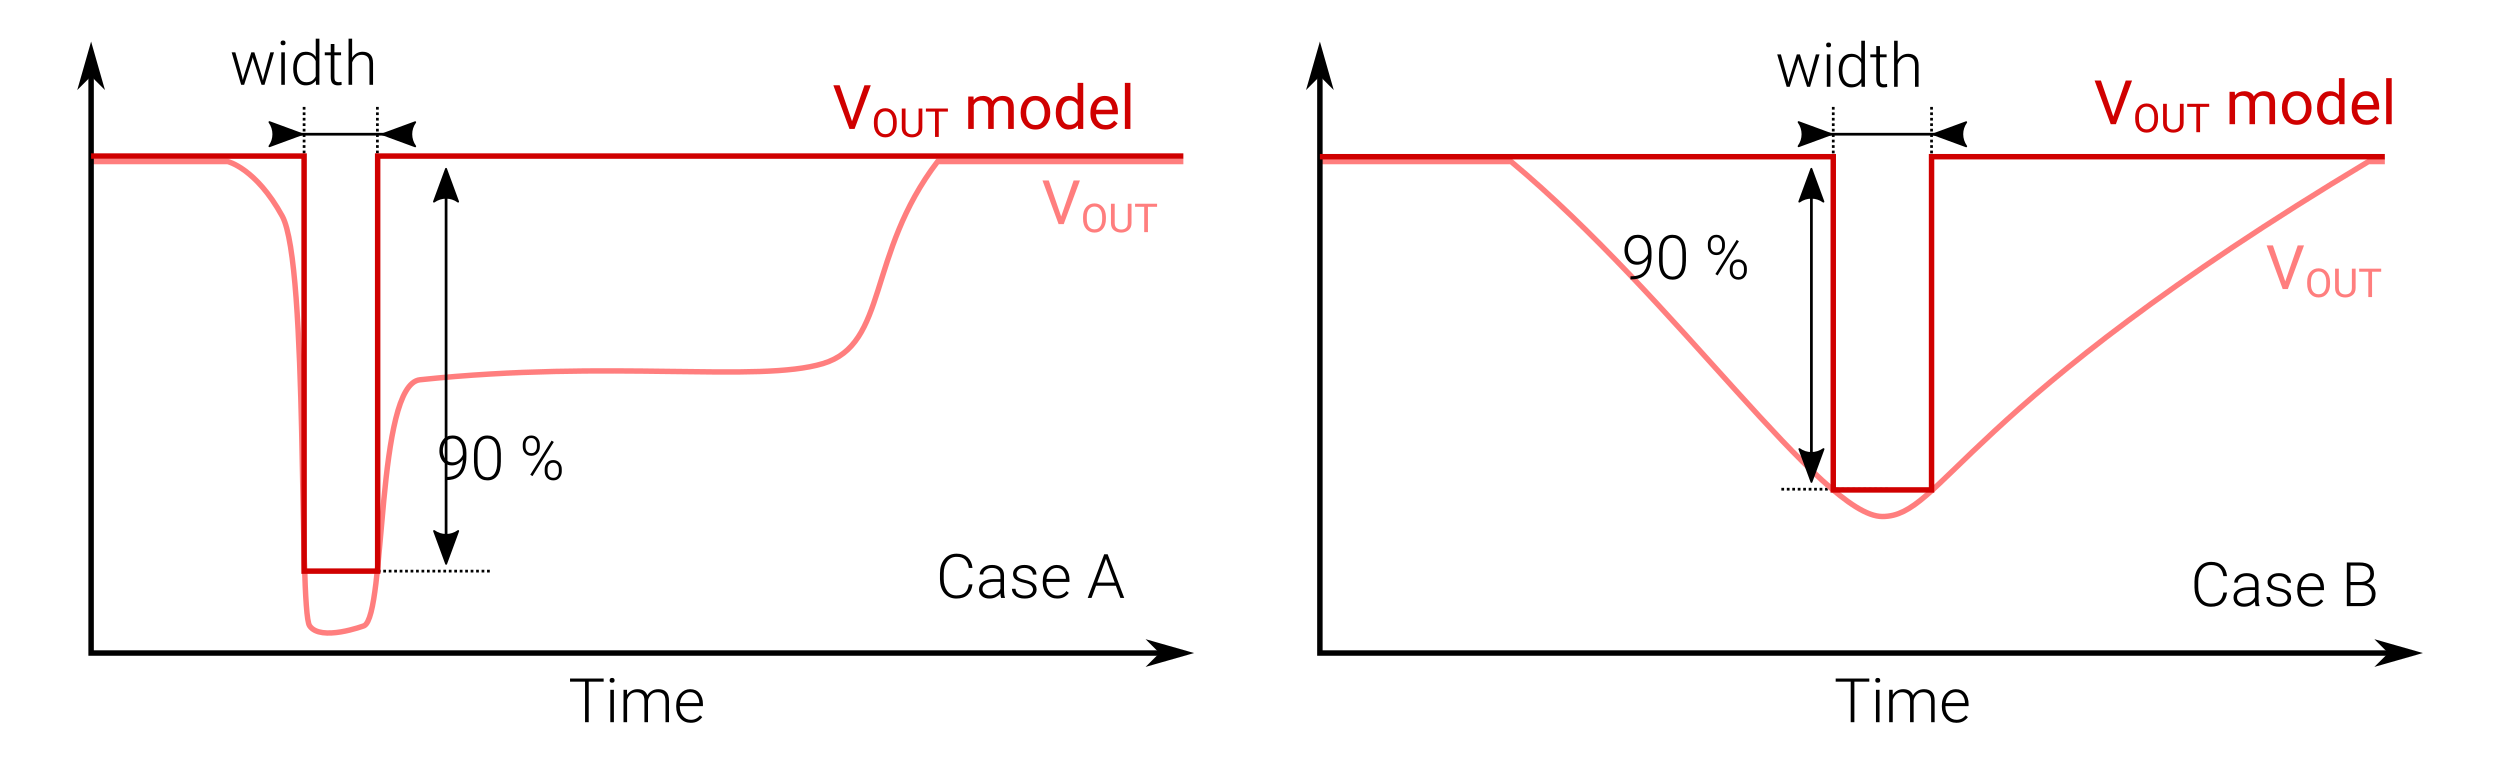
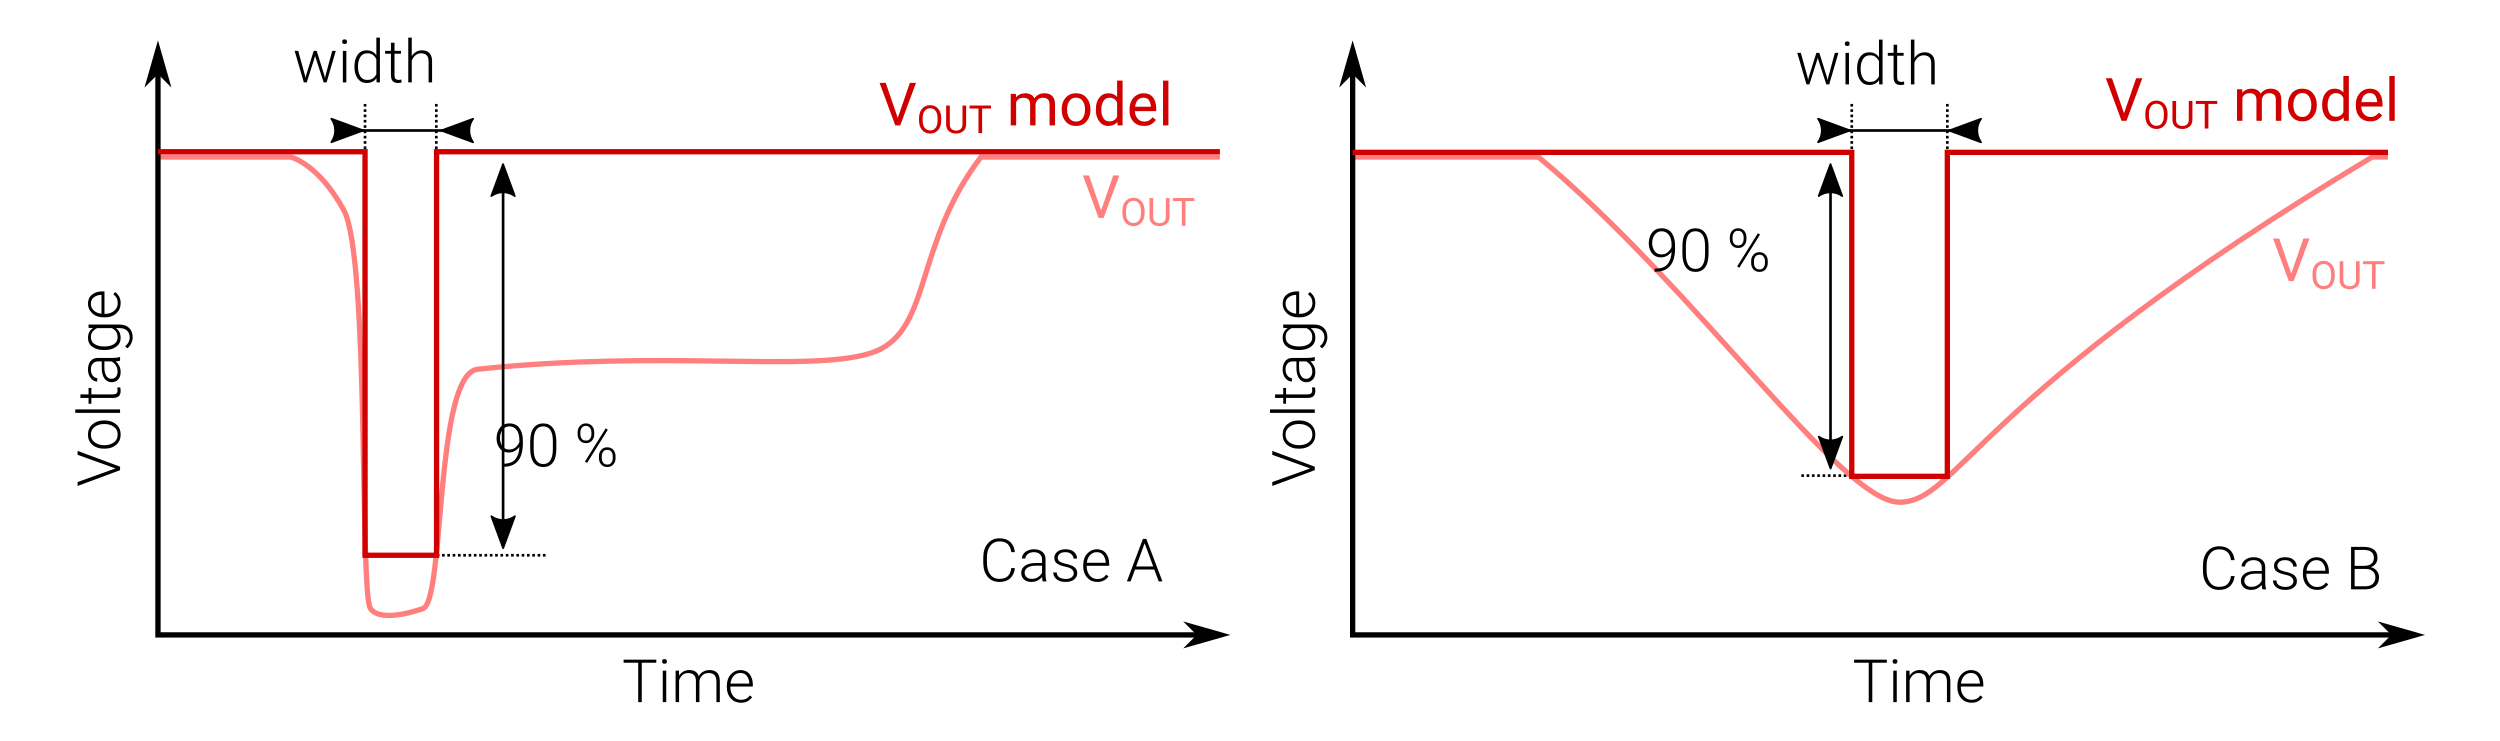
- <svg xmlns="http://www.w3.org/2000/svg" width="129.191mm" height="39.352mm" viewBox="0 0 457.762 139.438" id="svg2" version="1.1">
+ <svg xmlns="http://www.w3.org/2000/svg" width="132.879mm" height="39.352mm" viewBox="0 0 470.83 139.438" id="svg2" version="1.1">
  <defs id="defs4">
    <marker style="overflow:visible" id="marker12770" refX="0" refY="0" orient="auto">
      <path transform="matrix(-0.4,0,0,-0.4,-4,0)" style="fill:#000000;fill-opacity:1;fill-rule:evenodd;stroke:#000000;stroke-width:1pt;stroke-opacity:1" d="M 0,0 5,-5 -12.5,0 5,5 0,0 Z" id="path12772" />
    </marker>
    <marker style="overflow:visible" id="marker12514" refX="0" refY="0" orient="auto">
      <path transform="matrix(0.4,0,0,0.4,4,0)" style="fill:#000000;fill-opacity:1;fill-rule:evenodd;stroke:#000000;stroke-width:1pt;stroke-opacity:1" d="M 0,0 5,-5 -12.5,0 5,5 0,0 Z" id="path12516" />
    </marker>
    <marker orient="auto" refY="0" refX="0" id="marker11682" style="overflow:visible">
      <path id="path11684" d="M 0,0 5,-5 -12.5,0 5,5 0,0 Z" style="fill:#000000;fill-opacity:1;fill-rule:evenodd;stroke:#000000;stroke-width:1pt;stroke-opacity:1" transform="matrix(-0.4,0,0,-0.4,-4,0)" />
    </marker>
    <marker orient="auto" refY="0" refX="0" id="marker11426" style="overflow:visible">
      <path id="path11428" d="M 0,0 5,-5 -12.5,0 5,5 0,0 Z" style="fill:#000000;fill-opacity:1;fill-rule:evenodd;stroke:#000000;stroke-width:1pt;stroke-opacity:1" transform="matrix(0.4,0,0,0.4,4,0)" />
    </marker>
    <marker style="overflow:visible" id="marker10874" refX="0" refY="0" orient="auto">
      <path transform="matrix(1.1,0,0,1.1,1.1,0)" d="M 8.719,4.034 -2.207,0.016 8.719,-4.002 c -1.745,2.372 -1.735,5.617 -6e-7,8.035 z" style="fill:#000000;fill-opacity:1;fill-rule:evenodd;stroke:#000000;stroke-width:0.625;stroke-linejoin:round;stroke-opacity:1" id="path10876" />
    </marker>
    <marker orient="auto" refY="0" refX="0" id="marker10630" style="overflow:visible">
      <path id="path10632" style="fill:#000000;fill-opacity:1;fill-rule:evenodd;stroke:#000000;stroke-width:0.625;stroke-linejoin:round;stroke-opacity:1" d="M 8.719,4.034 -2.207,0.016 8.719,-4.002 c -1.745,2.372 -1.735,5.617 -6e-7,8.035 z" transform="matrix(-1.1,0,0,-1.1,-1.1,0)" />
    </marker>
    <marker style="overflow:visible" id="marker9242" refX="0" refY="0" orient="auto">
      <path transform="matrix(-1.1,0,0,-1.1,-1.1,0)" d="M 8.719,4.034 -2.207,0.016 8.719,-4.002 c -1.745,2.372 -1.735,5.617 -6e-7,8.035 z" style="fill:#000000;fill-opacity:1;fill-rule:evenodd;stroke:#000000;stroke-width:0.625;stroke-linejoin:round;stroke-opacity:1" id="path9244" />
    </marker>
    <marker style="overflow:visible" id="marker8998" refX="0" refY="0" orient="auto">
      <path transform="matrix(1.1,0,0,1.1,1.1,0)" d="M 8.719,4.034 -2.207,0.016 8.719,-4.002 c -1.745,2.372 -1.735,5.617 -6e-7,8.035 z" style="fill:#000000;fill-opacity:1;fill-rule:evenodd;stroke:#000000;stroke-width:0.625;stroke-linejoin:round;stroke-opacity:1" id="path9000" />
    </marker>
    <marker orient="auto" refY="0" refX="0" id="marker8676" style="overflow:visible">
      <path id="path8678" style="fill:#000000;fill-opacity:1;fill-rule:evenodd;stroke:#000000;stroke-width:0.625;stroke-linejoin:round;stroke-opacity:1" d="M 8.719,4.034 -2.207,0.016 8.719,-4.002 c -1.745,2.372 -1.735,5.617 -6e-7,8.035 z" transform="matrix(-1.1,0,0,-1.1,-1.1,0)" />
    </marker>
    <marker orient="auto" refY="0" refX="0" id="marker8444" style="overflow:visible">
      <path id="path8446" style="fill:#000000;fill-opacity:1;fill-rule:evenodd;stroke:#000000;stroke-width:0.625;stroke-linejoin:round;stroke-opacity:1" d="M 8.719,4.034 -2.207,0.016 8.719,-4.002 c -1.745,2.372 -1.735,5.617 -6e-7,8.035 z" transform="matrix(1.1,0,0,1.1,1.1,0)" />
    </marker>
    <marker style="overflow:visible" id="marker8170" refX="0" refY="0" orient="auto">
      <path transform="matrix(-0.4,0,0,-0.4,-4,0)" style="fill:#000000;fill-opacity:1;fill-rule:evenodd;stroke:#000000;stroke-width:1pt;stroke-opacity:1" d="M 0,0 5,-5 -12.5,0 5,5 0,0 Z" id="path8172" />
    </marker>
    <marker style="overflow:visible" id="marker7950" refX="0" refY="0" orient="auto">
      <path transform="matrix(0.4,0,0,0.4,4,0)" style="fill:#000000;fill-opacity:1;fill-rule:evenodd;stroke:#000000;stroke-width:1pt;stroke-opacity:1" d="M 0,0 5,-5 -12.5,0 5,5 0,0 Z" id="path7952" />
    </marker>
    <marker style="overflow:visible" id="marker7486" refX="0" refY="0" orient="auto">
      <path transform="matrix(-1.1,0,0,-1.1,-1.1,0)" d="M 8.719,4.034 -2.207,0.016 8.719,-4.002 c -1.745,2.372 -1.735,5.617 -6e-7,8.035 z" style="fill:#000000;fill-opacity:1;fill-rule:evenodd;stroke:#000000;stroke-width:0.625;stroke-linejoin:round;stroke-opacity:1" id="path7488" />
    </marker>
    <marker orient="auto" refY="0" refX="0" id="marker6910" style="overflow:visible">
      <path id="path6912" style="fill:#000000;fill-opacity:1;fill-rule:evenodd;stroke:#000000;stroke-width:0.625;stroke-linejoin:round;stroke-opacity:1" d="M 8.719,4.034 -2.207,0.016 8.719,-4.002 c -1.745,2.372 -1.735,5.617 -6e-7,8.035 z" transform="matrix(-1.1,0,0,-1.1,-1.1,0)" />
    </marker>
    <marker orient="auto" refY="0" refX="0" id="marker6708" style="overflow:visible">
      <path id="path6710" style="fill:#000000;fill-opacity:1;fill-rule:evenodd;stroke:#000000;stroke-width:0.625;stroke-linejoin:round;stroke-opacity:1" d="M 8.719,4.034 -2.207,0.016 8.719,-4.002 c -1.745,2.372 -1.735,5.617 -6e-7,8.035 z" transform="matrix(1.1,0,0,1.1,1.1,0)" />
    </marker>
    <marker orient="auto" refY="0" refX="0" id="marker6308" style="overflow:visible">
      <path id="path6310" style="fill:#000000;fill-opacity:1;fill-rule:evenodd;stroke:#000000;stroke-width:0.625;stroke-linejoin:round;stroke-opacity:1" d="M 8.719,4.034 -2.207,0.016 8.719,-4.002 c -1.745,2.372 -1.735,5.617 -6e-7,8.035 z" transform="matrix(-1.1,0,0,-1.1,-1.1,0)" />
    </marker>
    <marker orient="auto" refY="0" refX="0" id="marker6118" style="overflow:visible">
      <path id="path6120" style="fill:#000000;fill-opacity:1;fill-rule:evenodd;stroke:#000000;stroke-width:0.625;stroke-linejoin:round;stroke-opacity:1" d="M 8.719,4.034 -2.207,0.016 8.719,-4.002 c -1.745,2.372 -1.735,5.617 -6e-7,8.035 z" transform="matrix(1.1,0,0,1.1,1.1,0)" />
    </marker>
    <marker orient="auto" refY="0" refX="0" id="marker5570" style="overflow:visible">
      <path id="path5572" style="fill:#000000;fill-opacity:1;fill-rule:evenodd;stroke:#000000;stroke-width:0.625;stroke-linejoin:round;stroke-opacity:1" d="M 8.719,4.034 -2.207,0.016 8.719,-4.002 c -1.745,2.372 -1.735,5.617 -6e-7,8.035 z" transform="matrix(-1.1,0,0,-1.1,-1.1,0)" />
    </marker>
    <marker orient="auto" refY="0" refX="0" id="marker5404" style="overflow:visible">
      <path id="path5406" style="fill:#000000;fill-opacity:1;fill-rule:evenodd;stroke:#000000;stroke-width:0.625;stroke-linejoin:round;stroke-opacity:1" d="M 8.719,4.034 -2.207,0.016 8.719,-4.002 c -1.745,2.372 -1.735,5.617 -6e-7,8.035 z" transform="matrix(1.1,0,0,1.1,1.1,0)" />
    </marker>
    <marker style="overflow:visible" id="marker4371" refX="0" refY="0" orient="auto">
      <path transform="matrix(0.3,0,0,0.3,-0.69,0)" d="M 8.719,4.034 -2.207,0.016 8.719,-4.002 c -1.745,2.372 -1.735,5.617 -6e-7,8.035 z" style="fill:#000000;fill-opacity:1;fill-rule:evenodd;stroke:#000000;stroke-width:0.625;stroke-linejoin:round;stroke-opacity:1" id="path4373" />
    </marker>
    <marker style="overflow:visible" id="marker6791" refX="0" refY="0" orient="auto">
      <path transform="matrix(-0.3,0,0,-0.3,0.69,0)" d="M 8.719,4.034 -2.207,0.016 8.719,-4.002 c -1.745,2.372 -1.735,5.617 -6e-7,8.035 z" style="fill:#000000;fill-opacity:1;fill-rule:evenodd;stroke:#000000;stroke-width:0.625;stroke-linejoin:round;stroke-opacity:1" id="path6793" />
    </marker>
    <marker orient="auto" refY="0" refX="0" id="Arrow1Send" style="overflow:visible">
      <path id="path4980" d="M 0,0 5,-5 -12.5,0 5,5 0,0 Z" style="fill:#000000;fill-opacity:1;fill-rule:evenodd;stroke:#000000;stroke-width:1pt;stroke-opacity:1" transform="matrix(-0.2,0,0,-0.2,-1.2,0)" />
    </marker>
    <marker orient="auto" refY="0" refX="0" id="marker5221" style="overflow:visible">
      <path id="path4974" d="M 0,0 5,-5 -12.5,0 5,5 0,0 Z" style="fill:#000000;fill-opacity:1;fill-rule:evenodd;stroke:#000000;stroke-width:1pt;stroke-opacity:1" transform="matrix(-0.4,0,0,-0.4,-4,0)" />
    </marker>
    <marker style="overflow:visible" id="marker4855" refX="0" refY="0" orient="auto">
      <path transform="scale(0.4,0.4)" style="fill:#000000;fill-opacity:1;fill-rule:evenodd;stroke:#000000;stroke-width:1pt;stroke-opacity:1" d="m 5.77,0 -8.65,5 0,-10 8.65,5 z" id="path4857" />
    </marker>
    <marker style="overflow:visible" id="marker4743" refX="0" refY="0" orient="auto">
      <path transform="scale(0.4,0.4)" style="fill:#000000;fill-opacity:1;fill-rule:evenodd;stroke:#000000;stroke-width:1pt;stroke-opacity:1" d="m 5.77,0 -8.65,5 0,-10 8.65,5 z" id="path4745" />
    </marker>
    <marker orient="auto" refY="0" refX="0" id="TriangleInM" style="overflow:visible">
      <path id="path4435" d="m 5.77,0 -8.65,5 0,-10 8.65,5 z" style="fill:#000000;fill-opacity:1;fill-rule:evenodd;stroke:#000000;stroke-width:1pt;stroke-opacity:1" transform="scale(-0.4,-0.4)" />
    </marker>
    <marker orient="auto" refY="0" refX="0" id="TriangleOutS" style="overflow:visible">
      <path id="path4447" d="m 5.77,0 -8.65,5 0,-10 8.65,5 z" style="fill:#000000;fill-opacity:1;fill-rule:evenodd;stroke:#000000;stroke-width:1pt;stroke-opacity:1" transform="scale(0.2,0.2)" />
    </marker>
    <marker orient="auto" refY="0" refX="0" id="Arrow2Mend" style="overflow:visible">
      <path id="path4326" style="fill:#000000;fill-opacity:1;fill-rule:evenodd;stroke:#000000;stroke-width:0.625;stroke-linejoin:round;stroke-opacity:1" d="M 8.719,4.034 -2.207,0.016 8.719,-4.002 c -1.745,2.372 -1.735,5.617 -6e-7,8.035 z" transform="scale(-0.6,-0.6)" />
    </marker>
    <marker orient="auto" refY="0" refX="0" id="DotS" style="overflow:visible">
      <path id="path4293" d="m -2.5,-1 c 0,2.76 -2.24,5 -5,5 -2.76,0 -5,-2.24 -5,-5 0,-2.76 2.24,-5 5,-5 2.76,0 5,2.24 5,5 z" style="fill:#000000;fill-opacity:1;fill-rule:evenodd;stroke:#000000;stroke-width:1pt;stroke-opacity:1" transform="matrix(0.2,0,0,0.2,1.48,0.2)" />
    </marker>
    <marker style="overflow:visible" id="marker4688" refX="0" refY="0" orient="auto">
      <path transform="matrix(0.4,0,0,0.4,2.96,0.4)" style="fill:#000000;fill-opacity:1;fill-rule:evenodd;stroke:#000000;stroke-width:1pt;stroke-opacity:1" d="m -2.5,-1 c 0,2.76 -2.24,5 -5,5 -2.76,0 -5,-2.24 -5,-5 0,-2.76 2.24,-5 5,-5 2.76,0 5,2.24 5,5 z" id="path4690" />
    </marker>
    <marker orient="auto" refY="0" refX="0" id="DotL" style="overflow:visible">
      <path id="path4287" d="m -2.5,-1 c 0,2.76 -2.24,5 -5,5 -2.76,0 -5,-2.24 -5,-5 0,-2.76 2.24,-5 5,-5 2.76,0 5,2.24 5,5 z" style="fill:#000000;fill-opacity:1;fill-rule:evenodd;stroke:#000000;stroke-width:1pt;stroke-opacity:1" transform="matrix(0.8,0,0,0.8,5.92,0.8)" />
    </marker>
    <marker orient="auto" refY="0" refX="0" id="marker8028" style="overflow:visible">
      <path id="path8030" d="M 0,0 5,-5 -12.5,0 5,5 0,0 Z" style="fill:#000000;fill-opacity:1;fill-rule:evenodd;stroke:#000000;stroke-width:1pt;stroke-opacity:1" transform="matrix(-0.4,0,0,-0.4,-4,0)" />
    </marker>
    <marker orient="auto" refY="0" refX="0" id="marker7212" style="overflow:visible">
      <path id="path7214" d="M 0,0 5,-5 -12.5,0 5,5 0,0 Z" style="fill:#000000;fill-opacity:1;fill-rule:evenodd;stroke:#000000;stroke-width:1pt;stroke-opacity:1" transform="matrix(-0.4,0,0,-0.4,-4,0)" />
    </marker>
    <marker orient="auto" refY="0" refX="0" id="Arrow2Send" style="overflow:visible">
      <path id="path5866" style="fill:#000000;fill-opacity:1;fill-rule:evenodd;stroke:#000000;stroke-width:0.625;stroke-linejoin:round;stroke-opacity:1" d="M 8.719,4.034 -2.207,0.016 8.719,-4.002 c -1.745,2.372 -1.735,5.617 -6e-7,8.035 z" transform="matrix(-0.3,0,0,-0.3,0.69,0)" />
    </marker>
  </defs>
-   <g id="layer1" transform="translate(-709.5597,-152.9303)">
+   <g id="layer1" transform="translate(-696.4915,-152.9303)">
    <path style="fill:none;fill-rule:evenodd;stroke:#000000;stroke-width:0.5;stroke-linecap:butt;stroke-linejoin:miter;stroke-miterlimit:4;stroke-dasharray:0.5, 0.5;stroke-dashoffset:0;stroke-opacity:1" d="m 799.238,257.507 -28,0" id="path7334" />
    <path id="path4993" d="m 765.238,172.507 0,10" style="fill:none;fill-rule:evenodd;stroke:#000000;stroke-width:0.5;stroke-linecap:butt;stroke-linejoin:miter;stroke-miterlimit:4;stroke-dasharray:0.5, 0.5;stroke-dashoffset:0;stroke-opacity:1" />
    <text id="text5001" y="285.172" x="813.653" style="font-style:normal;font-variant:normal;font-weight:normal;font-stretch:normal;font-size:11.25px;line-height:125%;font-family:Roboto;-inkscape-font-specification:Roboto;letter-spacing:0px;word-spacing:0px;fill:#000000;fill-opacity:1;stroke:none;stroke-width:1px;stroke-linecap:butt;stroke-linejoin:miter;stroke-opacity:1" xml:space="preserve">
      <tspan style="font-style:normal;font-variant:normal;font-weight:300;font-stretch:normal;font-size:11.25px;font-family:Roboto;-inkscape-font-specification:'Roboto Light'" y="285.172" x="813.653" id="tspan5003">Time</tspan>
    </text>
    <path style="fill:none;fill-rule:evenodd;stroke:#ff7e7e;stroke-width:1px;stroke-linecap:butt;stroke-linejoin:miter;stroke-opacity:1" d="m 726.238,182.507 25,0 c 0,0 5.169,1.199 10,10 4.831,8.801 3,72 5,75 2,3 10,0 10,0 4,-2 2.166,-44.187 10.228,-45.039 35.093,-3.706 61.826,0.62 73.772,-2.961 11.945,-3.581 8,-20 21,-37 l 45,0" id="path5005" />
    <text xml:space="preserve" style="font-style:normal;font-variant:normal;font-weight:normal;font-stretch:normal;font-size:11.25px;line-height:125%;font-family:Roboto;-inkscape-font-specification:Roboto;letter-spacing:0px;word-spacing:0px;fill:#d00000;fill-opacity:1;stroke:none;stroke-width:1px;stroke-linecap:butt;stroke-linejoin:miter;stroke-opacity:1" x="861.987" y="176.544" id="text5007">
      <tspan id="tspan5009" x="861.987" y="176.544">V<tspan style="font-style:normal;font-variant:normal;font-weight:normal;font-stretch:normal;font-size:65%;font-family:Roboto;-inkscape-font-specification:Roboto;baseline-shift:sub" id="tspan4519">OUT</tspan> model</tspan>
    </text>
    <text id="text5011" y="193.978" x="900.286" style="font-style:normal;font-variant:normal;font-weight:normal;font-stretch:normal;font-size:11.25px;line-height:125%;font-family:Roboto;-inkscape-font-specification:Roboto;letter-spacing:0px;word-spacing:0px;fill:#ff7e7e;fill-opacity:1;stroke:none;stroke-width:1px;stroke-linecap:butt;stroke-linejoin:miter;stroke-opacity:1" xml:space="preserve">
      <tspan y="193.978" x="900.286" id="tspan5013">V<tspan style="font-style:normal;font-variant:normal;font-weight:normal;font-stretch:normal;font-size:65%;font-family:Roboto;-inkscape-font-specification:Roboto;baseline-shift:sub" id="tspan4521">OUT</tspan>
      </tspan>
    </text>
    <text xml:space="preserve" style="font-style:normal;font-variant:normal;font-weight:300;font-stretch:normal;font-size:11.25px;line-height:125%;font-family:Roboto;-inkscape-font-specification:'Roboto Light';text-align:center;letter-spacing:0px;word-spacing:0px;text-anchor:middle;fill:#000000;fill-opacity:1;stroke:none;stroke-width:1px;stroke-linecap:butt;stroke-linejoin:miter;stroke-opacity:1" x="808.067" y="240.78" id="text5026">
      <tspan x="808.067" y="240.78" id="tspan5028">90 %</tspan>
    </text>
    <path style="fill:none;fill-rule:evenodd;stroke:#000000;stroke-width:0.5;stroke-linecap:butt;stroke-linejoin:miter;stroke-miterlimit:4;stroke-dasharray:none;stroke-opacity:1;marker-start:url(#marker10630);marker-end:url(#marker10874)" d="m 764.238,177.507 16,0" id="path5030" />
    <text xml:space="preserve" style="font-style:normal;font-variant:normal;font-weight:300;font-stretch:normal;font-size:11.25px;line-height:125%;font-family:Roboto;-inkscape-font-specification:'Roboto Light';text-align:center;letter-spacing:0px;word-spacing:0px;text-anchor:middle;fill:#000000;fill-opacity:1;stroke:none;stroke-width:1px;stroke-linecap:butt;stroke-linejoin:miter;stroke-opacity:1" x="772.019" y="168.454" id="text5034">
      <tspan x="772.019" y="168.454" id="tspan5036">width</tspan>
    </text>
    <text xml:space="preserve" style="font-style:normal;font-variant:normal;font-weight:300;font-stretch:normal;font-size:11.25px;line-height:125%;font-family:Roboto;-inkscape-font-specification:'Roboto Light';letter-spacing:0px;word-spacing:0px;fill:#000000;fill-opacity:1;stroke:none;stroke-width:1px;stroke-linecap:butt;stroke-linejoin:miter;stroke-opacity:1" x="880.953" y="262.422" id="text5038">
      <tspan id="tspan5040" x="880.953" y="262.422" style="font-style:normal;font-variant:normal;font-weight:300;font-stretch:normal;font-size:11.25px;font-family:Roboto;-inkscape-font-specification:'Roboto Light'">Case A</tspan>
    </text>
    <path style="fill:none;fill-rule:evenodd;stroke:#000000;stroke-width:0.5;stroke-linecap:butt;stroke-linejoin:miter;stroke-miterlimit:4;stroke-dasharray:none;stroke-opacity:1;marker-start:url(#marker6118);marker-end:url(#marker6308)" d="m 791.238,184.507 0,71" id="path6116" />
    <path style="fill:none;fill-rule:evenodd;stroke:#000000;stroke-width:0.5;stroke-linecap:butt;stroke-linejoin:miter;stroke-miterlimit:4;stroke-dasharray:0.5, 0.5;stroke-dashoffset:0;stroke-opacity:1" d="m 778.66,172.507 0,10" id="path7892" />
    <text xml:space="preserve" style="font-style:normal;font-variant:normal;font-weight:normal;font-stretch:normal;font-size:11.25px;line-height:125%;font-family:Roboto;-inkscape-font-specification:Roboto;letter-spacing:0px;word-spacing:0px;fill:#000000;fill-opacity:1;stroke:none;stroke-width:1px;stroke-linecap:butt;stroke-linejoin:miter;stroke-opacity:1" x="1045.403" y="285.172" id="text7910">
      <tspan id="tspan7912" x="1045.403" y="285.172" style="font-style:normal;font-variant:normal;font-weight:300;font-stretch:normal;font-size:11.25px;font-family:Roboto;-inkscape-font-specification:'Roboto Light'">Time</tspan>
    </text>
    <path id="path7894" d="m 1055.238,242.507 -20,0" style="fill:none;fill-rule:evenodd;stroke:#000000;stroke-width:0.5;stroke-linecap:butt;stroke-linejoin:miter;stroke-miterlimit:4;stroke-dasharray:0.5, 0.5;stroke-dashoffset:0;stroke-opacity:1" />
    <path style="fill:none;fill-rule:evenodd;stroke:#000000;stroke-width:0.5;stroke-linecap:butt;stroke-linejoin:miter;stroke-miterlimit:4;stroke-dasharray:0.5, 0.5;stroke-dashoffset:0;stroke-opacity:1" d="m 1045.238,172.507 0,10" id="path7902" />
    <path id="path7904" d="m 983.238,182.507 -28,0" style="fill:none;fill-rule:evenodd;stroke:#000000;stroke-width:0.5;stroke-linecap:butt;stroke-linejoin:miter;stroke-miterlimit:4;stroke-dasharray:0.5, 0.5;stroke-dashoffset:0;stroke-opacity:1" />
    <path id="path7914" d="m 951.238,182.507 35,0 c 30,25 57,65 68,65 11,0 14,-20 89,-65 l 3,0" style="fill:none;fill-rule:evenodd;stroke:#ff7e7e;stroke-width:1px;stroke-linecap:butt;stroke-linejoin:miter;stroke-opacity:1" />
    <text id="text7916" y="175.677" x="1092.937" style="font-style:normal;font-variant:normal;font-weight:normal;font-stretch:normal;font-size:11.25px;line-height:125%;font-family:Roboto;-inkscape-font-specification:Roboto;letter-spacing:0px;word-spacing:0px;fill:#d00000;fill-opacity:1;stroke:none;stroke-width:1px;stroke-linecap:butt;stroke-linejoin:miter;stroke-opacity:1" xml:space="preserve">
      <tspan y="175.677" x="1092.937" id="tspan7918">V<tspan style="font-style:normal;font-variant:normal;font-weight:normal;font-stretch:normal;font-size:65%;font-family:Roboto;-inkscape-font-specification:Roboto;baseline-shift:sub" id="tspan4643">OUT</tspan> model</tspan>
    </text>
    <text xml:space="preserve" style="font-style:normal;font-variant:normal;font-weight:normal;font-stretch:normal;font-size:11.25px;line-height:125%;font-family:Roboto;-inkscape-font-specification:Roboto;letter-spacing:0px;word-spacing:0px;fill:#ff7e7e;fill-opacity:1;stroke:none;stroke-width:1px;stroke-linecap:butt;stroke-linejoin:miter;stroke-opacity:1" x="1124.43" y="205.859" id="text7920">
      <tspan id="tspan7922" x="1124.43" y="205.859">V<tspan style="font-style:normal;font-variant:normal;font-weight:normal;font-stretch:normal;font-size:65%;font-family:Roboto;-inkscape-font-specification:Roboto;text-align:center;baseline-shift:sub;text-anchor:middle" id="tspan4647">OUT</tspan>
      </tspan>
    </text>
    <text id="text7932" y="204.03" x="1025.067" style="font-style:normal;font-variant:normal;font-weight:300;font-stretch:normal;font-size:11.25px;line-height:125%;font-family:Roboto;-inkscape-font-specification:'Roboto Light';text-align:center;letter-spacing:0px;word-spacing:0px;text-anchor:middle;fill:#000000;fill-opacity:1;stroke:none;stroke-width:1px;stroke-linecap:butt;stroke-linejoin:miter;stroke-opacity:1" xml:space="preserve">
      <tspan id="tspan7934" y="204.03" x="1025.067">90 %</tspan>
    </text>
    <path id="path7936" d="m 1044.238,177.507 20,0" style="fill:none;fill-rule:evenodd;stroke:#000000;stroke-width:0.5;stroke-linecap:butt;stroke-linejoin:miter;stroke-miterlimit:4;stroke-dasharray:none;stroke-opacity:1;marker-start:url(#marker7486);marker-end:url(#marker6708)" />
    <text id="text7938" y="168.829" x="1055.019" style="font-style:normal;font-variant:normal;font-weight:300;font-stretch:normal;font-size:11.25px;line-height:125%;font-family:Roboto;-inkscape-font-specification:'Roboto Light';text-align:center;letter-spacing:0px;word-spacing:0px;text-anchor:middle;fill:#000000;fill-opacity:1;stroke:none;stroke-width:1px;stroke-linecap:butt;stroke-linejoin:miter;stroke-opacity:1" xml:space="preserve">
      <tspan id="tspan7940" y="168.829" x="1055.019">width</tspan>
    </text>
    <text id="text7942" y="263.922" x="1110.666" style="font-style:normal;font-variant:normal;font-weight:300;font-stretch:normal;font-size:11.25px;line-height:125%;font-family:Roboto;-inkscape-font-specification:'Roboto Light';letter-spacing:0px;word-spacing:0px;fill:#000000;fill-opacity:1;stroke:none;stroke-width:1px;stroke-linecap:butt;stroke-linejoin:miter;stroke-opacity:1" xml:space="preserve">
      <tspan style="font-style:normal;font-variant:normal;font-weight:300;font-stretch:normal;font-size:11.25px;font-family:Roboto;-inkscape-font-specification:'Roboto Light'" y="263.922" x="1110.666" id="tspan7944">Case B</tspan>
    </text>
    <path id="path7946" d="m 1041.238,184.507 0,56" style="fill:none;fill-rule:evenodd;stroke:#000000;stroke-width:0.5;stroke-linecap:butt;stroke-linejoin:miter;stroke-miterlimit:4;stroke-dasharray:none;stroke-opacity:1;marker-start:url(#marker8998);marker-end:url(#marker9242)" />
    <path id="path7948" d="m 1063.238,172.507 0,10" style="fill:none;fill-rule:evenodd;stroke:#000000;stroke-width:0.5;stroke-linecap:butt;stroke-linejoin:miter;stroke-miterlimit:4;stroke-dasharray:0.5, 0.5;stroke-dashoffset:0;stroke-opacity:1" />
    <path id="path11424" d="m 726.238,162.507 0,110 200,0" style="fill:none;fill-rule:evenodd;stroke:#000000;stroke-width:1px;stroke-linecap:butt;stroke-linejoin:miter;stroke-opacity:1;marker-start:url(#marker11426);marker-end:url(#marker11682)" />
    <path style="fill:none;fill-rule:evenodd;stroke:#000000;stroke-width:1px;stroke-linecap:butt;stroke-linejoin:miter;stroke-opacity:1;marker-start:url(#marker12514);marker-end:url(#marker12770)" d="m 951.238,162.507 0,110 200,0" id="path12512" />
    <path id="path4997" d="m 726.238,181.507 39,0 0,76 13.47,0 0,-76 147.53,0" style="fill:none;fill-rule:evenodd;stroke:#d00000;stroke-width:1px;stroke-linecap:butt;stroke-linejoin:miter;stroke-opacity:1" />
    <path style="fill:none;fill-rule:evenodd;stroke:#d00000;stroke-width:1px;stroke-linecap:butt;stroke-linejoin:miter;stroke-opacity:1" d="m 951.238,181.623 94,0 0,61.016 18,0 0,-61.016 83,0" id="path7906" />
+     <text xml:space="preserve" style="font-style:normal;font-variant:normal;font-weight:normal;font-stretch:normal;font-size:11.25px;line-height:125%;font-family:Roboto;-inkscape-font-specification:Roboto;letter-spacing:0px;word-spacing:0px;fill:#000000;fill-opacity:1;stroke:none;stroke-width:1px;stroke-linecap:butt;stroke-linejoin:miter;stroke-opacity:1" x="-244.623" y="719.102" id="text4451" transform="matrix(0,-1,1,0,0,0)">
+       <tspan id="tspan4453" x="-244.623" y="719.102" style="font-style:normal;font-variant:normal;font-weight:300;font-stretch:normal;font-size:11.25px;font-family:Roboto;-inkscape-font-specification:'Roboto Light'">Voltage</tspan>
+     </text>
+     <text transform="matrix(0,-1,1,0,0,0)" id="text4455" y="944.102" x="-244.623" style="font-style:normal;font-variant:normal;font-weight:normal;font-stretch:normal;font-size:11.25px;line-height:125%;font-family:Roboto;-inkscape-font-specification:Roboto;letter-spacing:0px;word-spacing:0px;fill:#000000;fill-opacity:1;stroke:none;stroke-width:1px;stroke-linecap:butt;stroke-linejoin:miter;stroke-opacity:1" xml:space="preserve">
+       <tspan style="font-style:normal;font-variant:normal;font-weight:300;font-stretch:normal;font-size:11.25px;font-family:Roboto;-inkscape-font-specification:'Roboto Light'" y="944.102" x="-244.623" id="tspan4457">Voltage</tspan>
+     </text>
  </g>
</svg>
